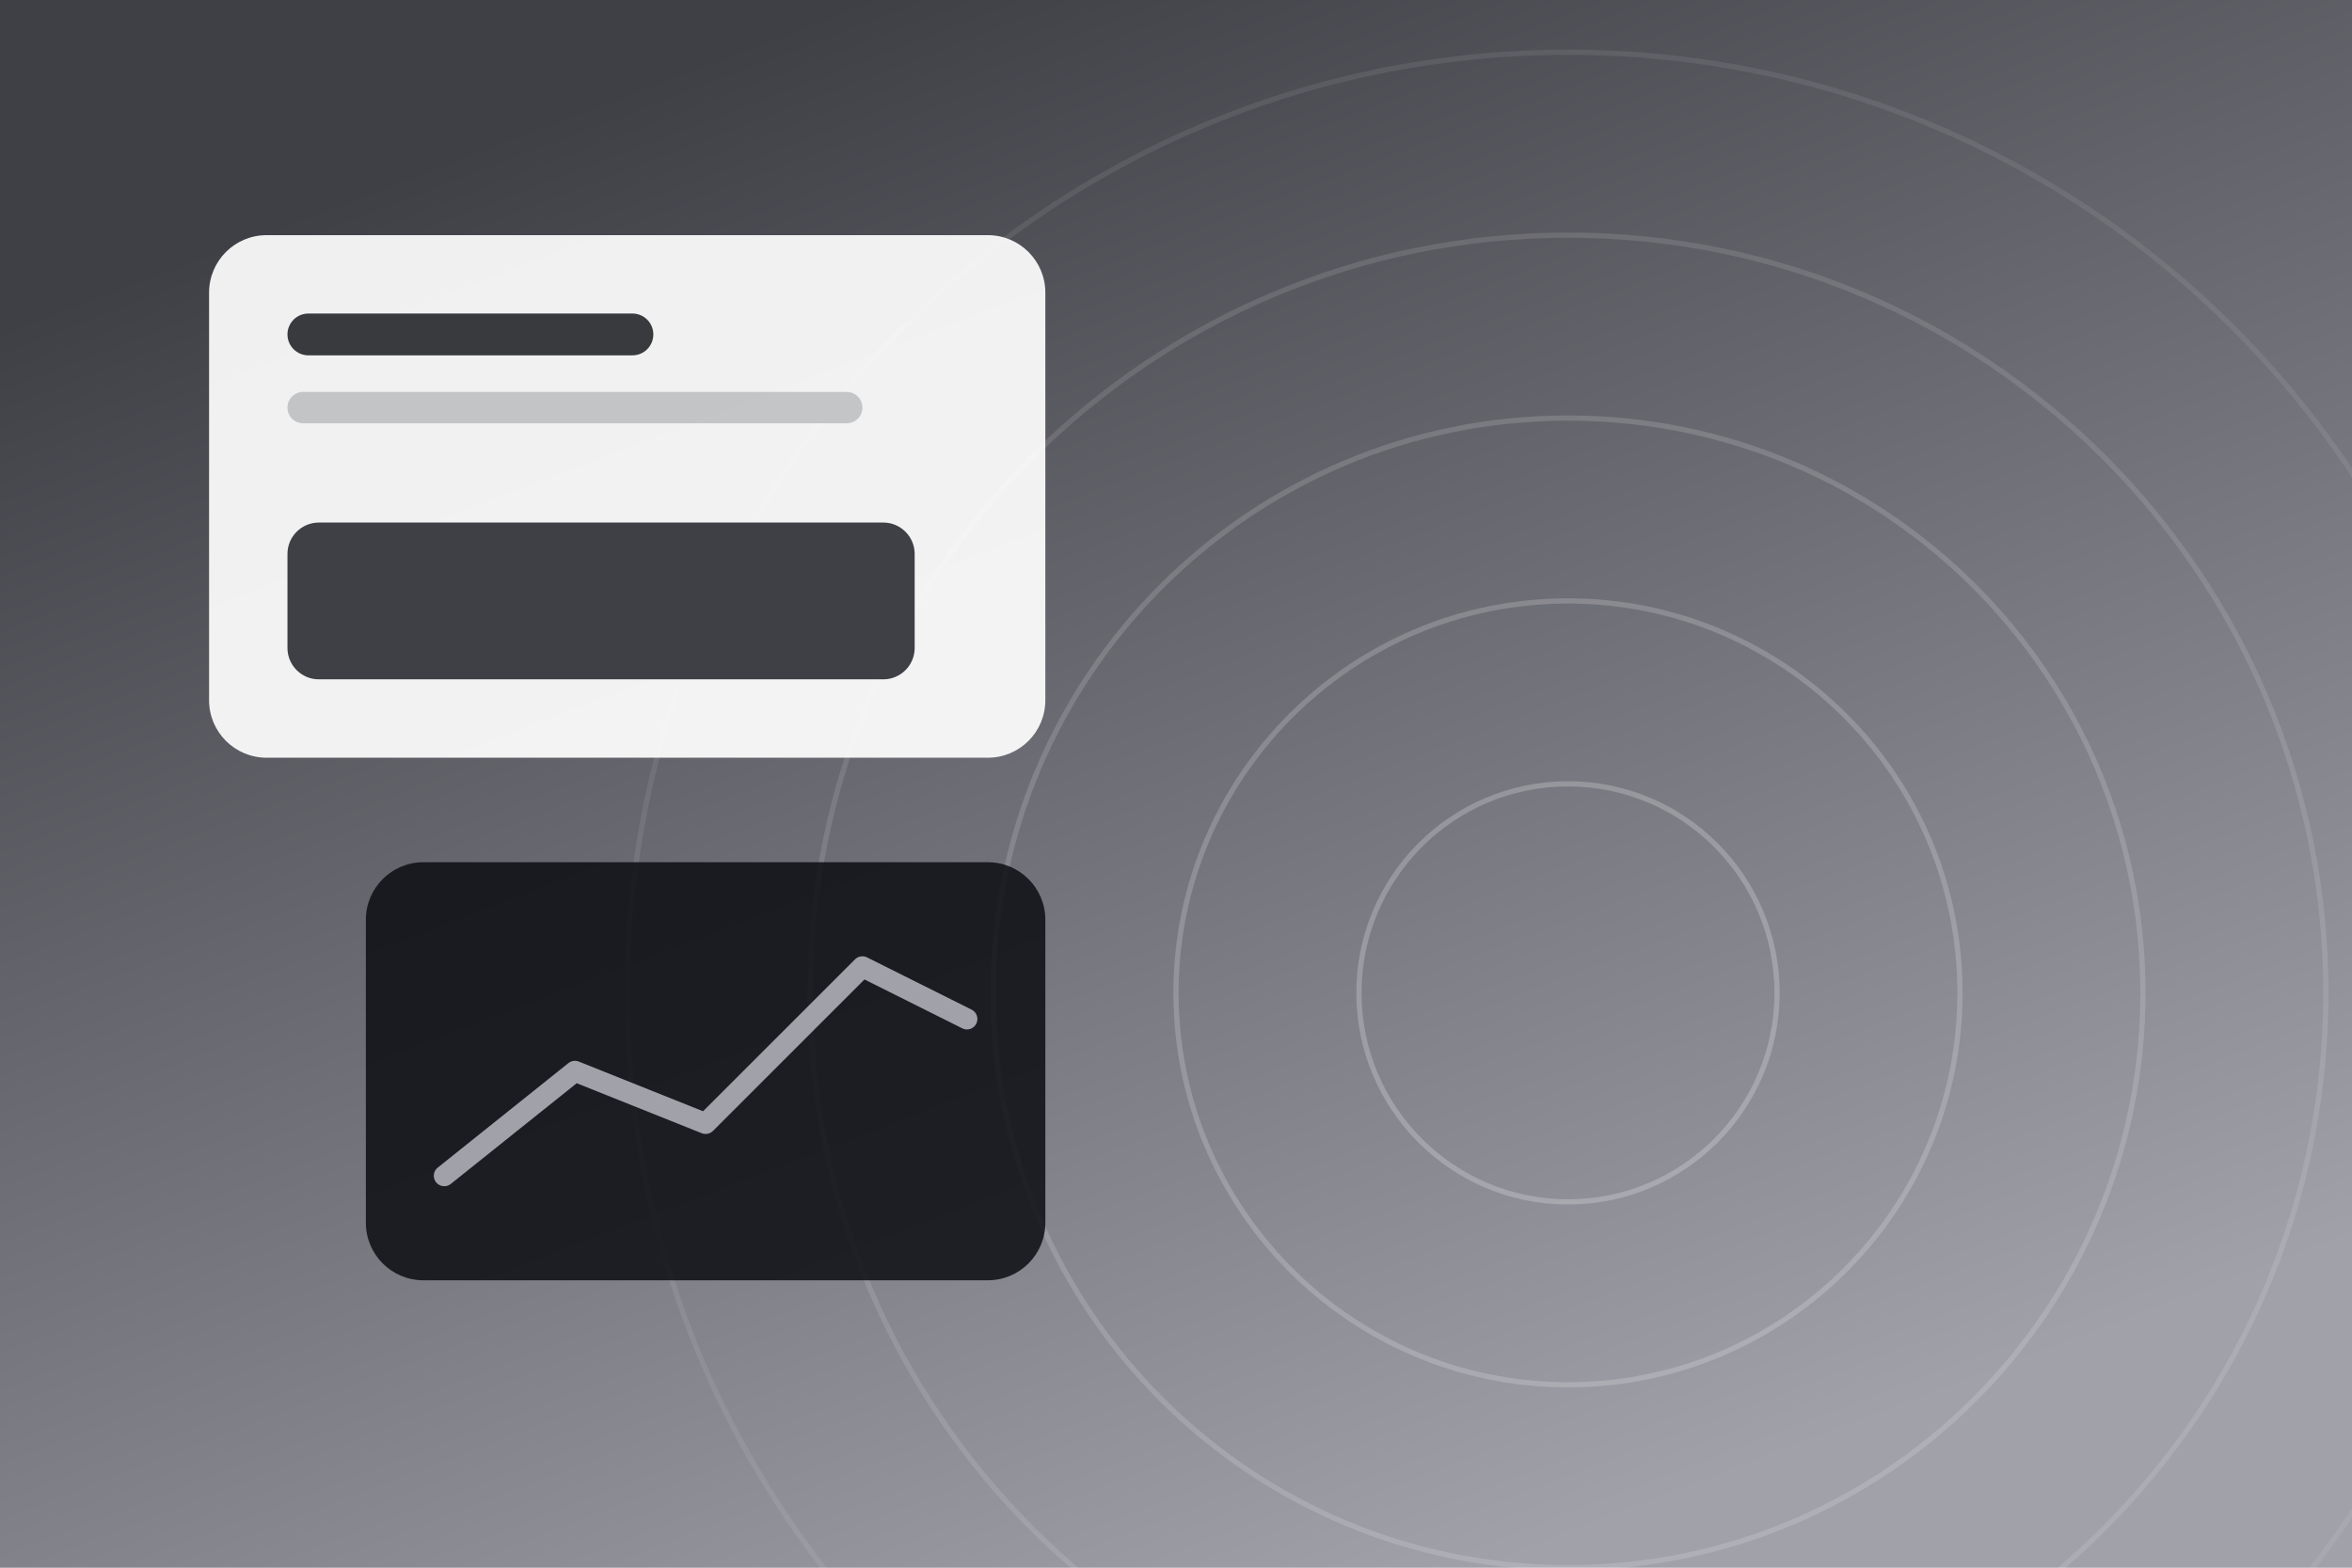
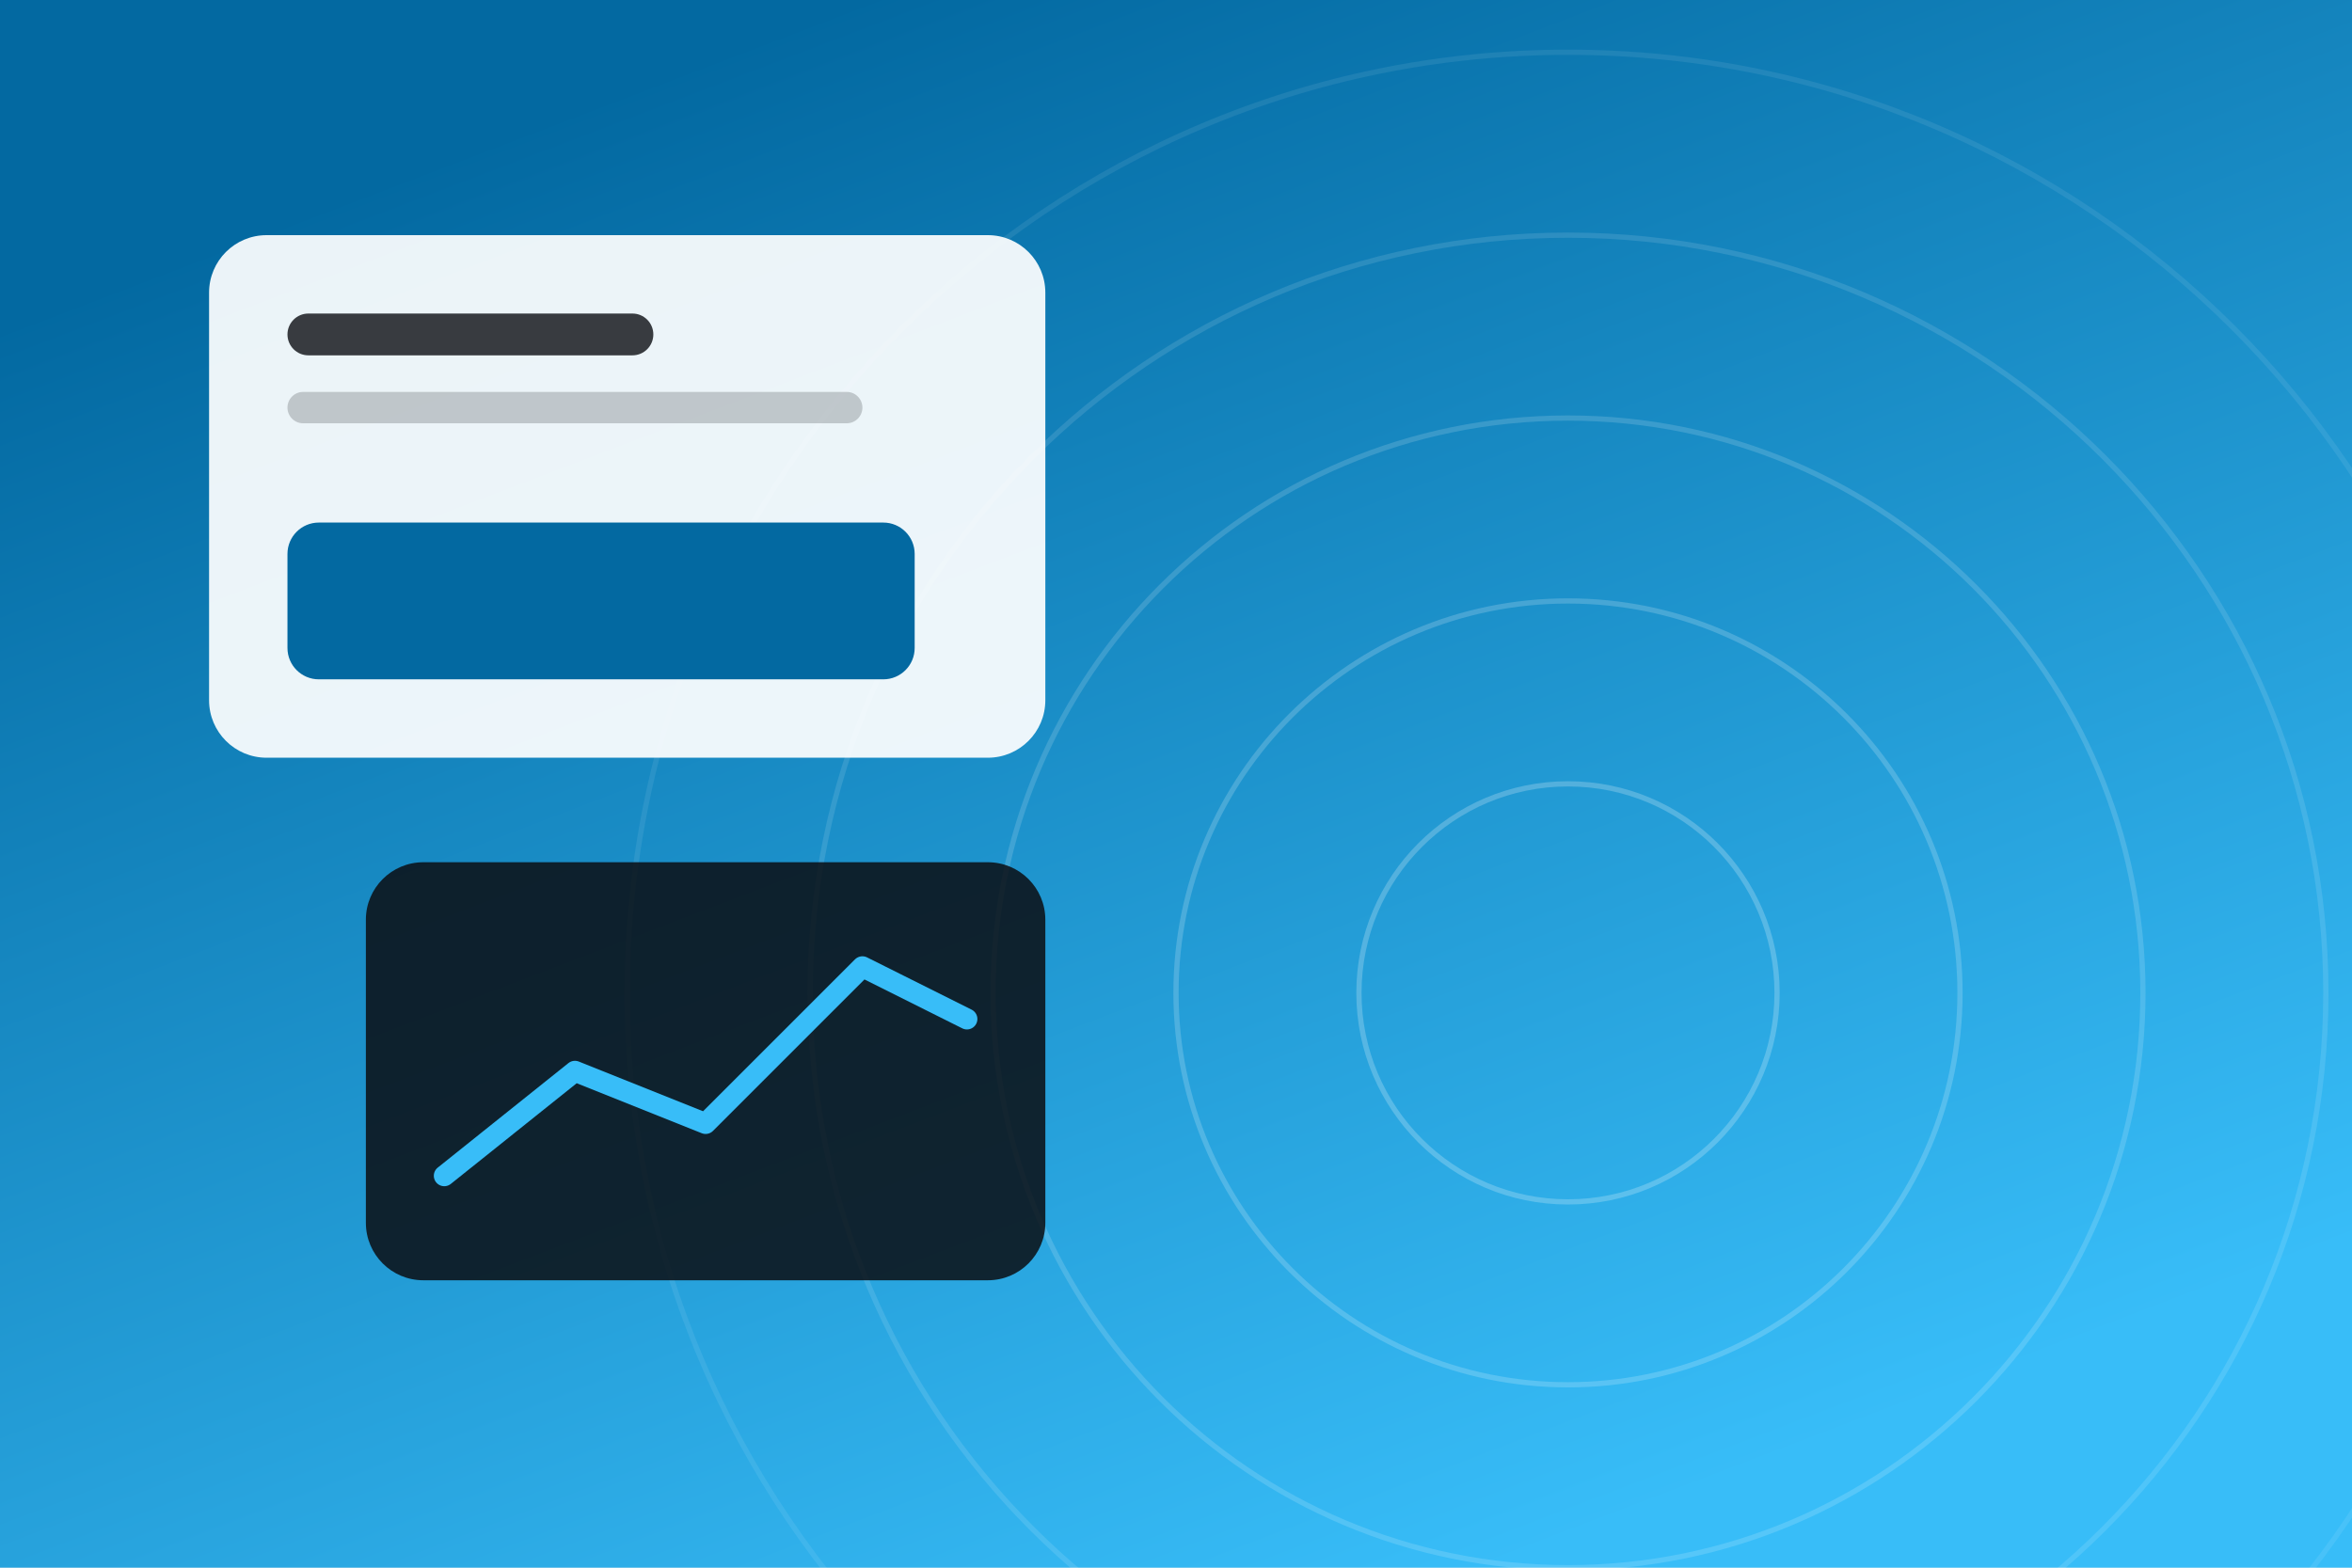
<svg xmlns="http://www.w3.org/2000/svg" viewBox="0 0 900 600" width="900" height="600">
  <defs>
    <linearGradient id="g" gradientTransform="rotate(60 .5 .5)">
-       <stop offset="0" stop-color="#3F3F46" />
-       <stop offset="1" stop-color="#A1A1AA" />
+       <stop offset="0" stop-color="#0369A1" />
+       <stop offset="1" stop-color="#38BDF8" />
    </linearGradient>
  </defs>
  <rect width="900" height="600" fill="url(#g)" />
  <circle cx="600" cy="380" r="80" fill="none" stroke="#fff" stroke-opacity="0.22" stroke-width="2" />
  <circle cx="600" cy="380" r="150" fill="none" stroke="#fff" stroke-opacity="0.185" stroke-width="2" />
  <circle cx="600" cy="380" r="220" fill="none" stroke="#fff" stroke-opacity="0.15" stroke-width="2" />
  <circle cx="600" cy="380" r="290" fill="none" stroke="#fff" stroke-opacity="0.115" stroke-width="2" />
  <circle cx="600" cy="380" r="360" fill="none" stroke="#fff" stroke-opacity="0.08" stroke-width="2" />
  <rect x="80" y="90" width="320" height="200" rx="22" fill="#fff" opacity=".92" />
  <rect x="110" y="120" width="140" height="16" rx="8" fill="#0B0D12" opacity=".8" />
  <rect x="110" y="150" width="220" height="12" rx="6" fill="#0B0D12" opacity=".2" />
-   <rect x="110" y="200" width="240" height="60" rx="12" fill="#3F3F46" />
+   <rect x="110" y="200" width="240" height="60" rx="12" fill="#0369A1" />
  <rect x="140" y="330" width="260" height="160" rx="22" fill="#0B0D12" opacity=".85" />
-   <path d="M170 450 L220 410 L270 430 L330 370 L370 390" stroke="#A1A1AA" stroke-width="8" fill="none" stroke-linecap="round" stroke-linejoin="round" />
+   <path d="M170 450 L220 410 L270 430 L330 370 L370 390" stroke="#38BDF8" stroke-width="8" fill="none" stroke-linecap="round" stroke-linejoin="round" />
</svg>
